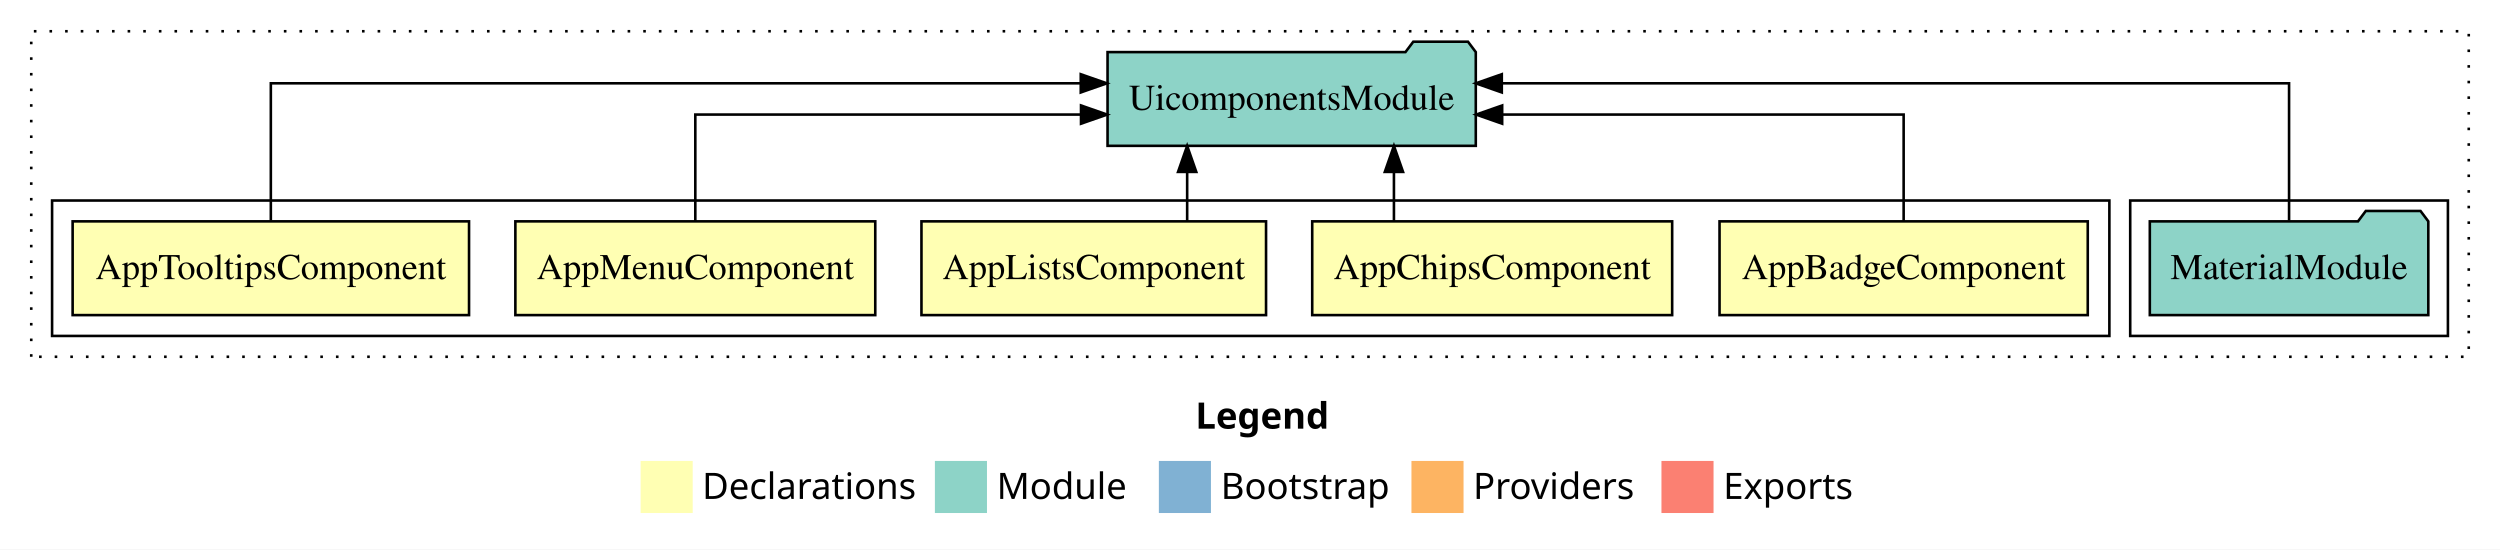
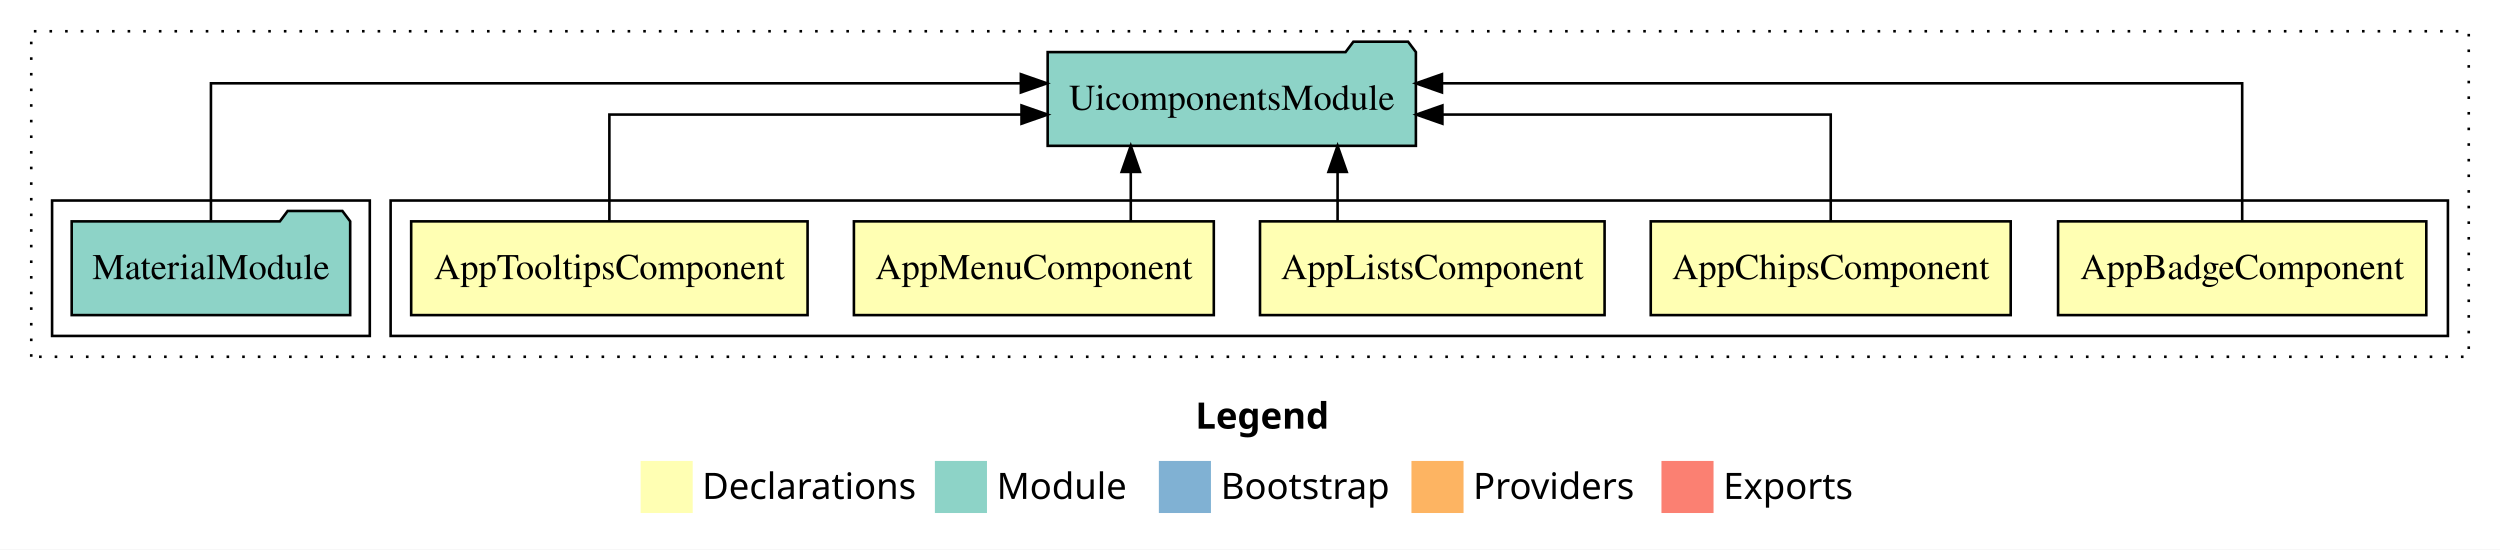
<svg xmlns="http://www.w3.org/2000/svg" width="960pt" height="211pt" viewBox="0.00 0.00 960.00 211.00">
  <g id="graph0" class="graph" transform="scale(1 1) rotate(0) translate(4 207)">
    <polygon fill="white" stroke="transparent" points="-4,4 -4,-207 956,-207 956,4 -4,4" />
    <text text-anchor="start" x="455.01" y="-42.4" font-family="Times-12" font-weight="bold" font-size="14.00">Legend</text>
    <polygon fill="#ffffb3" stroke="transparent" points="242,-10 242,-30 262,-30 262,-10 242,-10" />
    <text text-anchor="start" x="265.63" y="-15.4" font-family="Times-12" font-size="14.00">  Declarations</text>
    <polygon fill="#8dd3c7" stroke="transparent" points="355,-10 355,-30 375,-30 375,-10 355,-10" />
    <text text-anchor="start" x="378.73" y="-15.4" font-family="Times-12" font-size="14.00">  Module</text>
    <polygon fill="#80b1d3" stroke="transparent" points="441,-10 441,-30 461,-30 461,-10 441,-10" />
    <text text-anchor="start" x="464.78" y="-15.4" font-family="Times-12" font-size="14.00">  Bootstrap</text>
    <polygon fill="#fdb462" stroke="transparent" points="538,-10 538,-30 558,-30 558,-10 538,-10" />
    <text text-anchor="start" x="561.67" y="-15.4" font-family="Times-12" font-size="14.00">  Providers</text>
    <polygon fill="#fb8072" stroke="transparent" points="634,-10 634,-30 654,-30 654,-10 634,-10" />
    <text text-anchor="start" x="657.73" y="-15.4" font-family="Times-12" font-size="14.00">  Exports</text>
    <g id="clust1" class="cluster">
      <polygon fill="none" stroke="black" stroke-dasharray="1,5" points="8,-70 8,-195 944,-195 944,-70 8,-70" />
    </g>
+     <g id="clust2" class="cluster">
+       <polygon fill="none" stroke="black" points="146,-78 146,-130 936,-130 936,-78 146,-78" />
+     </g>
    <g id="clust8" class="cluster">
-       <polygon fill="none" stroke="black" points="814,-78 814,-130 936,-130 936,-78 814,-78" />
-     </g>
-     <g id="clust2" class="cluster">
-       <polygon fill="none" stroke="black" points="16,-78 16,-130 806,-130 806,-78 16,-78" />
+       <polygon fill="none" stroke="black" points="16,-78 16,-130 138,-130 138,-78 16,-78" />
    </g>
    <g id="node1" class="node">
-       <polygon fill="#ffffb3" stroke="black" points="797.7,-122 656.3,-122 656.3,-86 797.7,-86 797.7,-122" />
-       <text text-anchor="middle" x="727" y="-99.8" font-family="Times,serif" font-size="14.00">AppBadgeComponent</text>
+       <polygon fill="#ffffb3" stroke="black" points="927.7,-122 786.3,-122 786.3,-86 927.7,-86 927.7,-122" />
+       <text text-anchor="middle" x="857" y="-99.8" font-family="Times,serif" font-size="14.00">AppBadgeComponent</text>
    </g>
    <g id="node6" class="node">
-       <polygon fill="#8dd3c7" stroke="black" points="562.7,-187 559.7,-191 538.7,-191 535.7,-187 421.3,-187 421.3,-151 562.7,-151 562.7,-187" />
-       <text text-anchor="middle" x="492" y="-164.8" font-family="Times,serif" font-size="14.00">UicomponentsModule</text>
+       <polygon fill="#8dd3c7" stroke="black" points="539.7,-187 536.7,-191 515.7,-191 512.7,-187 398.3,-187 398.3,-151 539.7,-151 539.7,-187" />
+       <text text-anchor="middle" x="469" y="-164.8" font-family="Times,serif" font-size="14.00">UicomponentsModule</text>
    </g>
    <g id="edge1" class="edge">
-       <path fill="none" stroke="black" d="M727,-122.02C727,-139.37 727,-163 727,-163 727,-163 572.83,-163 572.83,-163" />
-       <polygon fill="black" stroke="black" points="572.83,-159.5 562.83,-163 572.83,-166.5 572.83,-159.5" />
+       <path fill="none" stroke="black" d="M857,-122.28C857,-143.32 857,-175 857,-175 857,-175 549.71,-175 549.71,-175" />
+       <polygon fill="black" stroke="black" points="549.71,-171.5 539.71,-175 549.71,-178.5 549.71,-171.5" />
    </g>
    <g id="node2" class="node">
-       <polygon fill="#ffffb3" stroke="black" points="638.11,-122 499.89,-122 499.89,-86 638.11,-86 638.11,-122" />
-       <text text-anchor="middle" x="569" y="-99.8" font-family="Times,serif" font-size="14.00">AppChipsComponent</text>
+       <polygon fill="#ffffb3" stroke="black" points="768.11,-122 629.89,-122 629.89,-86 768.11,-86 768.11,-122" />
+       <text text-anchor="middle" x="699" y="-99.8" font-family="Times,serif" font-size="14.00">AppChipsComponent</text>
    </g>
    <g id="edge2" class="edge">
-       <path fill="none" stroke="black" d="M531.27,-122.11C531.27,-122.11 531.27,-140.99 531.27,-140.99" />
-       <polygon fill="black" stroke="black" points="527.77,-140.99 531.27,-150.99 534.77,-140.99 527.77,-140.99" />
+       <path fill="none" stroke="black" d="M699,-122.02C699,-139.37 699,-163 699,-163 699,-163 549.88,-163 549.88,-163" />
+       <polygon fill="black" stroke="black" points="549.88,-159.5 539.88,-163 549.88,-166.5 549.88,-159.5" />
    </g>
    <g id="node3" class="node">
-       <polygon fill="#ffffb3" stroke="black" points="482.16,-122 349.84,-122 349.84,-86 482.16,-86 482.16,-122" />
-       <text text-anchor="middle" x="416" y="-99.8" font-family="Times,serif" font-size="14.00">AppListsComponent</text>
+       <polygon fill="#ffffb3" stroke="black" points="612.16,-122 479.84,-122 479.84,-86 612.16,-86 612.16,-122" />
+       <text text-anchor="middle" x="546" y="-99.8" font-family="Times,serif" font-size="14.00">AppListsComponent</text>
    </g>
    <g id="edge3" class="edge">
-       <path fill="none" stroke="black" d="M451.87,-122.11C451.87,-122.11 451.87,-140.99 451.87,-140.99" />
-       <polygon fill="black" stroke="black" points="448.37,-140.99 451.87,-150.99 455.37,-140.99 448.37,-140.99" />
+       <path fill="none" stroke="black" d="M509.63,-122.11C509.63,-122.11 509.63,-140.99 509.63,-140.99" />
+       <polygon fill="black" stroke="black" points="506.14,-140.99 509.63,-150.99 513.14,-140.99 506.14,-140.99" />
    </g>
    <g id="node4" class="node">
-       <polygon fill="#ffffb3" stroke="black" points="332.1,-122 193.9,-122 193.9,-86 332.1,-86 332.1,-122" />
-       <text text-anchor="middle" x="263" y="-99.8" font-family="Times,serif" font-size="14.00">AppMenuComponent</text>
+       <polygon fill="#ffffb3" stroke="black" points="462.1,-122 323.9,-122 323.9,-86 462.1,-86 462.1,-122" />
+       <text text-anchor="middle" x="393" y="-99.8" font-family="Times,serif" font-size="14.00">AppMenuComponent</text>
    </g>
    <g id="edge4" class="edge">
-       <path fill="none" stroke="black" d="M263,-122.02C263,-139.37 263,-163 263,-163 263,-163 411.11,-163 411.11,-163" />
-       <polygon fill="black" stroke="black" points="411.11,-166.5 421.11,-163 411.11,-159.5 411.11,-166.5" />
+       <path fill="none" stroke="black" d="M430.22,-122.11C430.22,-122.11 430.22,-140.99 430.22,-140.99" />
+       <polygon fill="black" stroke="black" points="426.72,-140.99 430.22,-150.99 433.72,-140.99 426.72,-140.99" />
    </g>
    <g id="node5" class="node">
-       <polygon fill="#ffffb3" stroke="black" points="176.11,-122 23.89,-122 23.89,-86 176.11,-86 176.11,-122" />
-       <text text-anchor="middle" x="100" y="-99.8" font-family="Times,serif" font-size="14.00">AppTooltipsComponent</text>
+       <polygon fill="#ffffb3" stroke="black" points="306.11,-122 153.89,-122 153.89,-86 306.11,-86 306.11,-122" />
+       <text text-anchor="middle" x="230" y="-99.8" font-family="Times,serif" font-size="14.00">AppTooltipsComponent</text>
    </g>
    <g id="edge5" class="edge">
-       <path fill="none" stroke="black" d="M100,-122.28C100,-143.32 100,-175 100,-175 100,-175 411.01,-175 411.01,-175" />
-       <polygon fill="black" stroke="black" points="411.01,-178.5 421.01,-175 411.01,-171.5 411.01,-178.5" />
+       <path fill="none" stroke="black" d="M230,-122.02C230,-139.37 230,-163 230,-163 230,-163 388.26,-163 388.26,-163" />
+       <polygon fill="black" stroke="black" points="388.26,-166.5 398.26,-163 388.26,-159.5 388.26,-166.5" />
    </g>
    <g id="node7" class="node">
-       <polygon fill="#8dd3c7" stroke="black" points="928.47,-122 925.47,-126 904.47,-126 901.47,-122 821.53,-122 821.53,-86 928.47,-86 928.47,-122" />
-       <text text-anchor="middle" x="875" y="-99.8" font-family="Times,serif" font-size="14.00">MaterialModule</text>
+       <polygon fill="#8dd3c7" stroke="black" points="130.47,-122 127.47,-126 106.47,-126 103.47,-122 23.53,-122 23.53,-86 130.47,-86 130.47,-122" />
+       <text text-anchor="middle" x="77" y="-99.8" font-family="Times,serif" font-size="14.00">MaterialModule</text>
    </g>
    <g id="edge6" class="edge">
-       <path fill="none" stroke="black" d="M875,-122.28C875,-143.32 875,-175 875,-175 875,-175 572.69,-175 572.69,-175" />
-       <polygon fill="black" stroke="black" points="572.69,-171.5 562.69,-175 572.69,-178.5 572.69,-171.5" />
+       <path fill="none" stroke="black" d="M77,-122.28C77,-143.32 77,-175 77,-175 77,-175 388.01,-175 388.01,-175" />
+       <polygon fill="black" stroke="black" points="388.01,-178.5 398.01,-175 388.01,-171.5 388.01,-178.5" />
    </g>
  </g>
</svg>
